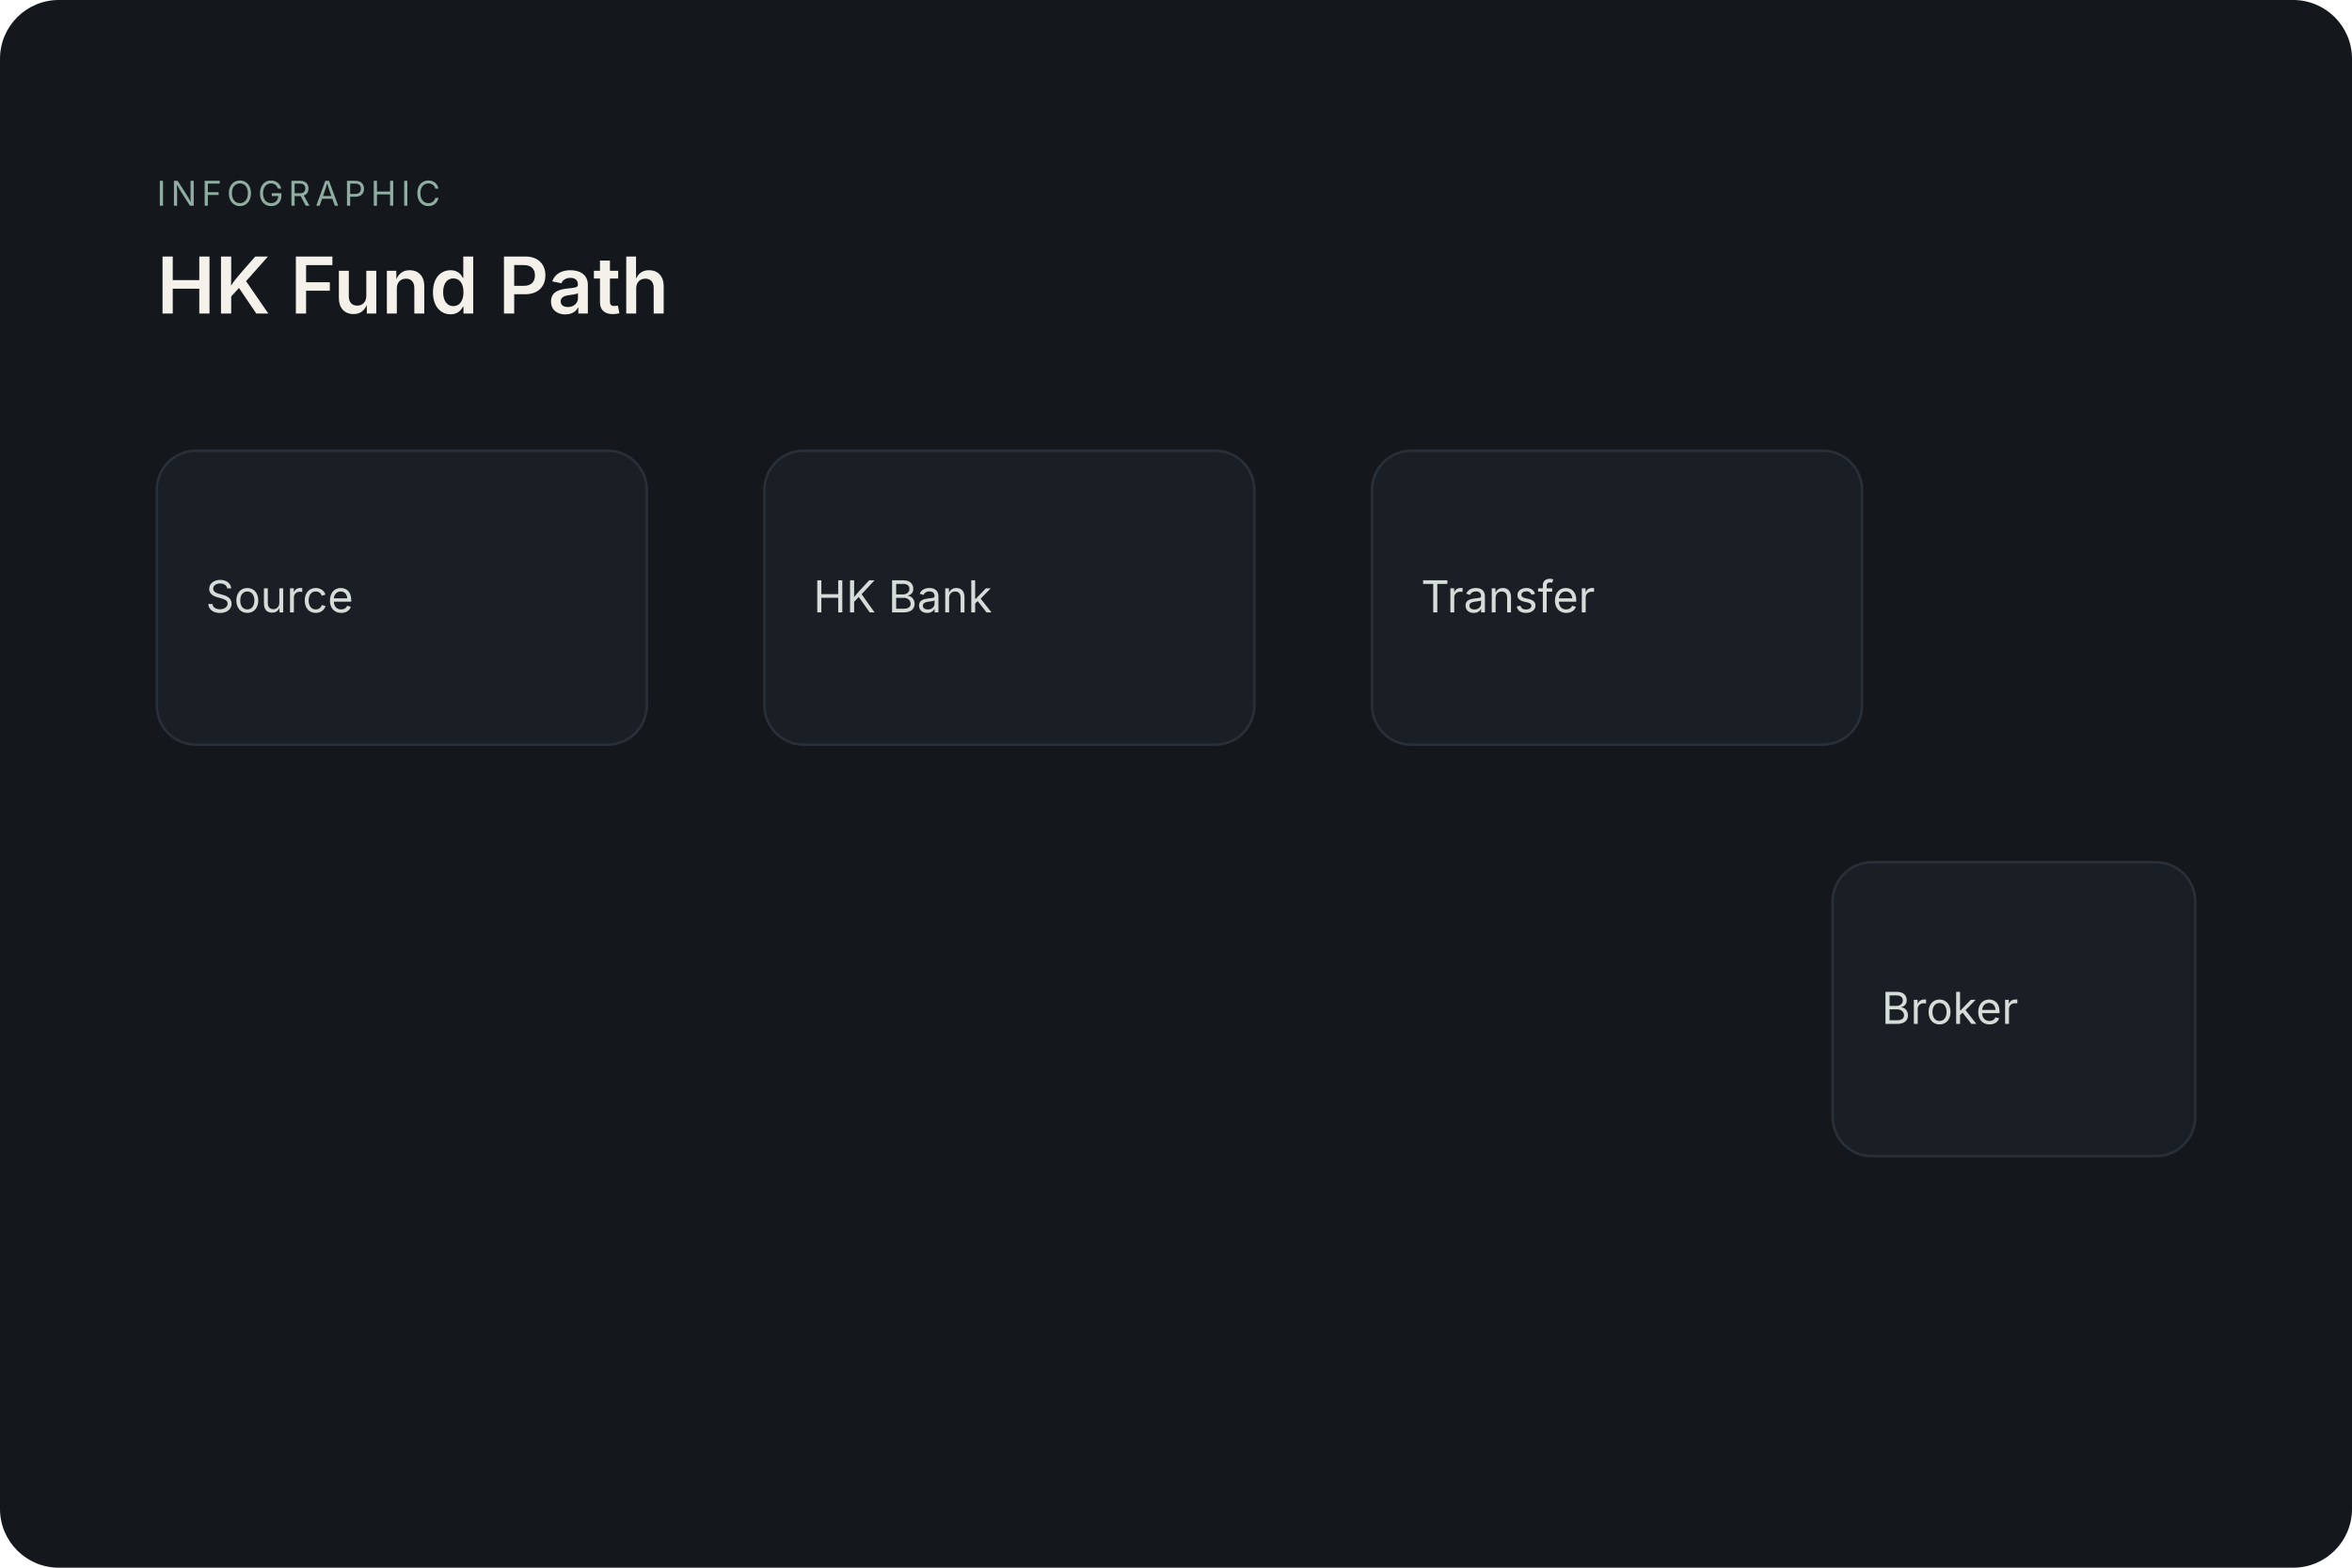
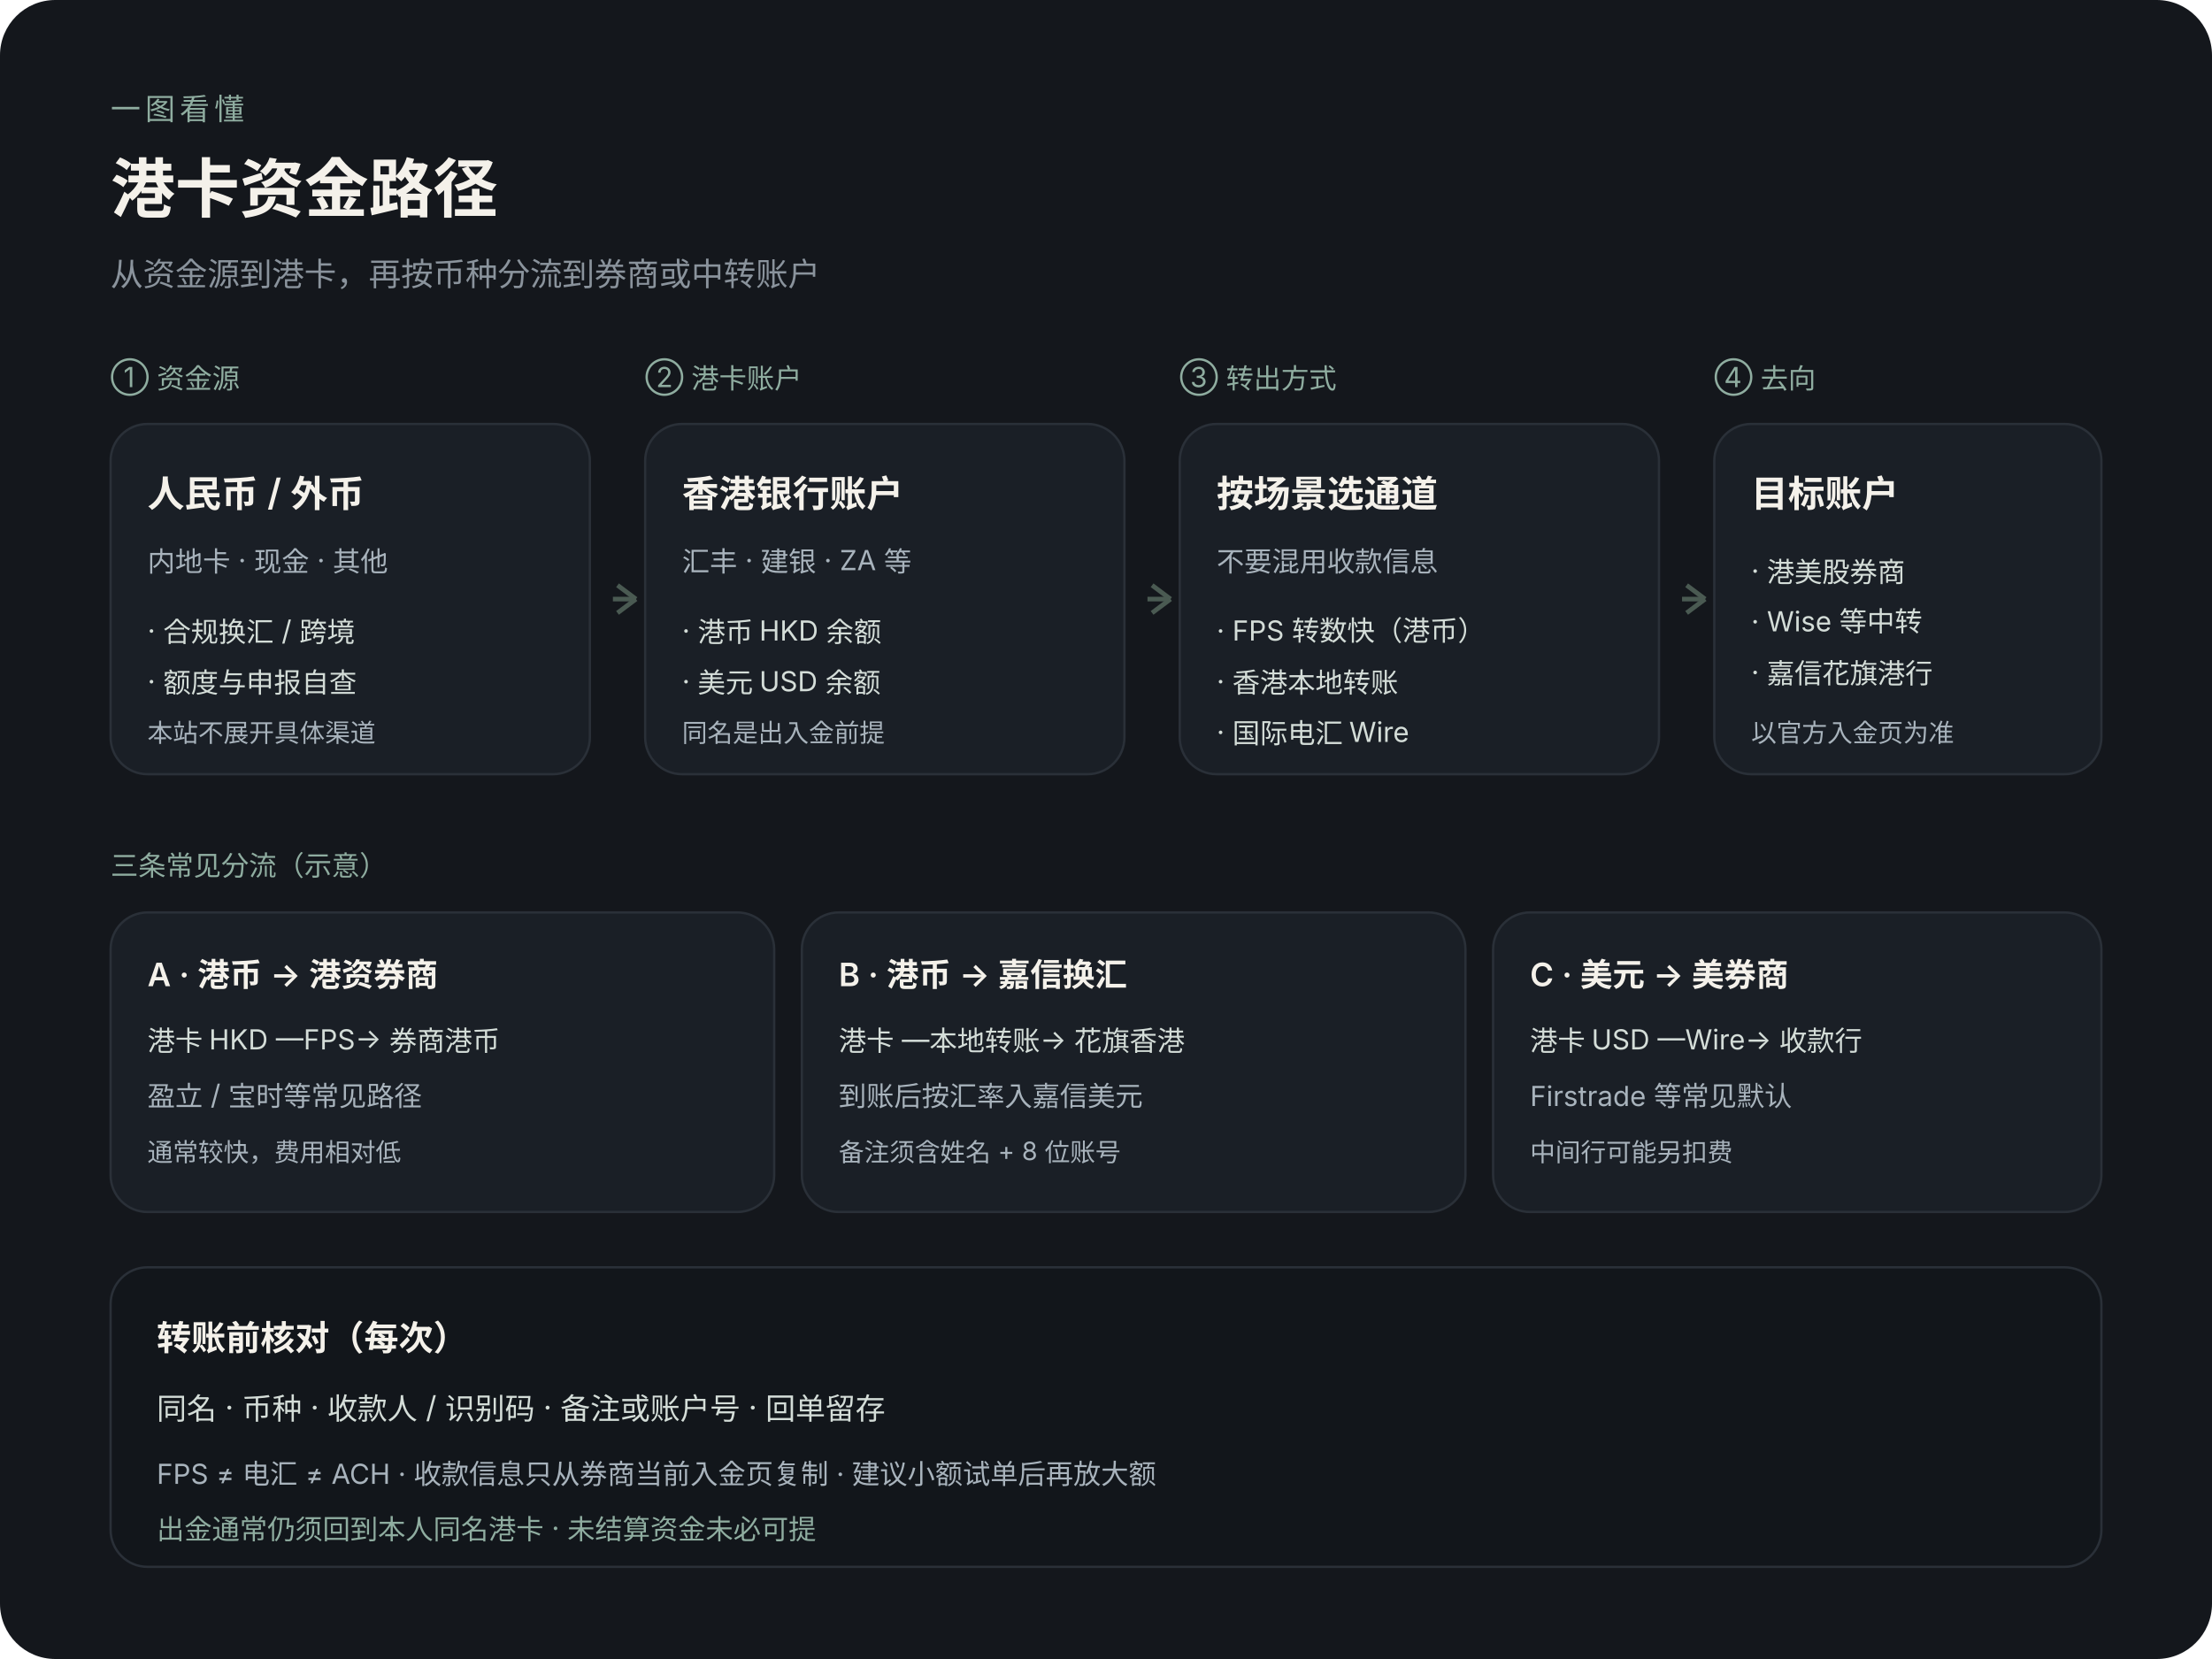
- <svg xmlns="http://www.w3.org/2000/svg" viewBox="0 0 960 640" fill="none">
-   <rect width="960" height="640" rx="24" fill="#14171C" />
-   <text x="64" y="84" fill="#8FADA0" font-family="Inter, sans-serif" font-size="14" letter-spacing="2">INFOGRAPHIC</text>
-   <text x="64" y="128" fill="#F4F1EA" font-family="Inter, sans-serif" font-size="32" font-weight="600">HK Fund Path</text>
-   <rect x="64" y="184" width="200" height="120" rx="16" stroke="#2A3038" fill="#1A1F26" />
-   <text x="84" y="250" fill="#D4DDD8" font-family="Inter, sans-serif" font-size="18">Source</text>
-   <rect x="312" y="184" width="200" height="120" rx="16" stroke="#2A3038" fill="#1A1F26" />
-   <text x="332" y="250" fill="#D4DDD8" font-family="Inter, sans-serif" font-size="18">HK Bank</text>
-   <rect x="560" y="184" width="200" height="120" rx="16" stroke="#2A3038" fill="#1A1F26" />
-   <text x="580" y="250" fill="#D4DDD8" font-family="Inter, sans-serif" font-size="18">Transfer</text>
-   <rect x="748" y="352" width="148" height="120" rx="16" stroke="#2A3038" fill="#1A1F26" />
-   <text x="768" y="418" fill="#D4DDD8" font-family="Inter, sans-serif" font-size="18">Broker</text>
+ <svg xmlns="http://www.w3.org/2000/svg" viewBox="0 0 960 720" fill="none">
+   <rect width="960" height="720" rx="24" fill="#14171C" />
+   <text x="48" y="52" fill="#8FADA0" font-family="Inter, PingFang SC, sans-serif" font-size="13" letter-spacing="2">一图看懂</text>
+   <text x="48" y="92" fill="#F4F1EA" font-family="Inter, PingFang SC, sans-serif" font-size="28" font-weight="600">港卡资金路径</text>
+   <text x="48" y="124" fill="#8A939C" font-family="Inter, PingFang SC, sans-serif" font-size="14">从资金源到港卡，再按币种分流到券商或中转账户</text>
+   <text x="48" y="168" fill="#8FADA0" font-family="Inter, PingFang SC, sans-serif" font-size="12">① 资金源</text>
+   <text x="280" y="168" fill="#8FADA0" font-family="Inter, PingFang SC, sans-serif" font-size="12">② 港卡账户</text>
+   <text x="512" y="168" fill="#8FADA0" font-family="Inter, PingFang SC, sans-serif" font-size="12">③ 转出方式</text>
+   <text x="744" y="168" fill="#8FADA0" font-family="Inter, PingFang SC, sans-serif" font-size="12">④ 去向</text>
+   <rect x="48" y="184" width="208" height="152" rx="16" stroke="#2A3038" fill="#1A1F26" />
+   <text x="64" y="220" fill="#F4F1EA" font-family="Inter, PingFang SC, sans-serif" font-size="16" font-weight="600">人民币 / 外币</text>
+   <text x="64" y="248" fill="#A8B3BC" font-family="Inter, PingFang SC, sans-serif" font-size="12">内地卡 · 现金 · 其他</text>
+   <text x="64" y="278" fill="#D4DDD8" font-family="Inter, PingFang SC, sans-serif" font-size="12">· 合规换汇 / 跨境</text>
+   <text x="64" y="300" fill="#D4DDD8" font-family="Inter, PingFang SC, sans-serif" font-size="12">· 额度与申报自查</text>
+   <text x="64" y="322" fill="#A8B3BC" font-family="Inter, PingFang SC, sans-serif" font-size="11">本站不展开具体渠道</text>
+   <path d="M266 260 H276" stroke="#4A5A52" stroke-width="2" />
+   <path d="M276 260 L268 254 M276 260 L268 266" stroke="#4A5A52" stroke-width="2" fill="none" />
+   <rect x="280" y="184" width="208" height="152" rx="16" stroke="#2A3038" fill="#1A1F26" />
+   <text x="296" y="220" fill="#F4F1EA" font-family="Inter, PingFang SC, sans-serif" font-size="16" font-weight="600">香港银行账户</text>
+   <text x="296" y="248" fill="#A8B3BC" font-family="Inter, PingFang SC, sans-serif" font-size="12">汇丰 · 建银 · ZA 等</text>
+   <text x="296" y="278" fill="#D4DDD8" font-family="Inter, PingFang SC, sans-serif" font-size="12">· 港币 HKD 余额</text>
+   <text x="296" y="300" fill="#D4DDD8" font-family="Inter, PingFang SC, sans-serif" font-size="12">· 美元 USD 余额</text>
+   <text x="296" y="322" fill="#A8B3BC" font-family="Inter, PingFang SC, sans-serif" font-size="11">同名是出入金前提</text>
+   <path d="M498 260 H508" stroke="#4A5A52" stroke-width="2" />
+   <path d="M508 260 L500 254 M508 260 L500 266" stroke="#4A5A52" stroke-width="2" fill="none" />
+   <rect x="512" y="184" width="208" height="152" rx="16" stroke="#2A3038" fill="#1A1F26" />
+   <text x="528" y="220" fill="#F4F1EA" font-family="Inter, PingFang SC, sans-serif" font-size="16" font-weight="600">按场景选通道</text>
+   <text x="528" y="248" fill="#A8B3BC" font-family="Inter, PingFang SC, sans-serif" font-size="12">不要混用收款信息</text>
+   <text x="528" y="278" fill="#D4DDD8" font-family="Inter, PingFang SC, sans-serif" font-size="12">· FPS 转数快（港币）</text>
+   <text x="528" y="300" fill="#D4DDD8" font-family="Inter, PingFang SC, sans-serif" font-size="12">· 香港本地转账</text>
+   <text x="528" y="322" fill="#D4DDD8" font-family="Inter, PingFang SC, sans-serif" font-size="12">· 国际电汇 Wire</text>
+   <path d="M730 260 H740" stroke="#4A5A52" stroke-width="2" />
+   <path d="M740 260 L732 254 M740 260 L732 266" stroke="#4A5A52" stroke-width="2" fill="none" />
+   <rect x="744" y="184" width="168" height="152" rx="16" stroke="#2A3038" fill="#1A1F26" />
+   <text x="760" y="220" fill="#F4F1EA" font-family="Inter, PingFang SC, sans-serif" font-size="16" font-weight="600">目标账户</text>
+   <text x="760" y="252" fill="#D4DDD8" font-family="Inter, PingFang SC, sans-serif" font-size="12">· 港美股券商</text>
+   <text x="760" y="274" fill="#D4DDD8" font-family="Inter, PingFang SC, sans-serif" font-size="12">· Wise 等中转</text>
+   <text x="760" y="296" fill="#D4DDD8" font-family="Inter, PingFang SC, sans-serif" font-size="12">· 嘉信花旗港行</text>
+   <text x="760" y="322" fill="#A8B3BC" font-family="Inter, PingFang SC, sans-serif" font-size="11">以官方入金页为准</text>
+   <text x="48" y="380" fill="#8FADA0" font-family="Inter, PingFang SC, sans-serif" font-size="12">三条常见分流（示意）</text>
+   <rect x="48" y="396" width="288" height="130" rx="16" stroke="#2A3038" fill="#1A1F26" />
+   <text x="64" y="428" fill="#F4F1EA" font-family="Inter, PingFang SC, sans-serif" font-size="14" font-weight="600">A · 港币 → 港资券商</text>
+   <text x="64" y="456" fill="#D4DDD8" font-family="Inter, PingFang SC, sans-serif" font-size="12">港卡 HKD —FPS→ 券商港币</text>
+   <text x="64" y="480" fill="#A8B3BC" font-family="Inter, PingFang SC, sans-serif" font-size="12">盈立 / 宝时等常见路径</text>
+   <text x="64" y="504" fill="#A8B3BC" font-family="Inter, PingFang SC, sans-serif" font-size="11">通常较快，费用相对低</text>
+   <rect x="348" y="396" width="288" height="130" rx="16" stroke="#2A3038" fill="#1A1F26" />
+   <text x="364" y="428" fill="#F4F1EA" font-family="Inter, PingFang SC, sans-serif" font-size="14" font-weight="600">B · 港币 → 嘉信换汇</text>
+   <text x="364" y="456" fill="#D4DDD8" font-family="Inter, PingFang SC, sans-serif" font-size="12">港卡 —本地转账→ 花旗香港</text>
+   <text x="364" y="480" fill="#A8B3BC" font-family="Inter, PingFang SC, sans-serif" font-size="12">到账后按汇率入嘉信美元</text>
+   <text x="364" y="504" fill="#A8B3BC" font-family="Inter, PingFang SC, sans-serif" font-size="11">备注须含姓名 + 8 位账号</text>
+   <rect x="648" y="396" width="264" height="130" rx="16" stroke="#2A3038" fill="#1A1F26" />
+   <text x="664" y="428" fill="#F4F1EA" font-family="Inter, PingFang SC, sans-serif" font-size="14" font-weight="600">C · 美元 → 美券商</text>
+   <text x="664" y="456" fill="#D4DDD8" font-family="Inter, PingFang SC, sans-serif" font-size="12">港卡 USD —Wire→ 收款行</text>
+   <text x="664" y="480" fill="#A8B3BC" font-family="Inter, PingFang SC, sans-serif" font-size="12">Firstrade 等常见默认</text>
+   <text x="664" y="504" fill="#A8B3BC" font-family="Inter, PingFang SC, sans-serif" font-size="11">中间行可能另扣费</text>
+   <rect x="48" y="550" width="864" height="130" rx="16" stroke="#2A3038" fill="#12161B" />
+   <text x="68" y="586" fill="#F4F1EA" font-family="Inter, PingFang SC, sans-serif" font-size="15" font-weight="600">转账前核对（每次）</text>
+   <text x="68" y="616" fill="#D4DDD8" font-family="Inter, PingFang SC, sans-serif" font-size="13">同名 · 币种 · 收款人 / 识别码 · 备注或账户号 · 回单留存</text>
+   <text x="68" y="644" fill="#A8B3BC" font-family="Inter, PingFang SC, sans-serif" font-size="12">FPS ≠ 电汇 ≠ ACH · 收款信息只从券商当前入金页复制 · 建议小额试单后再放大额</text>
+   <text x="68" y="668" fill="#8FADA0" font-family="Inter, PingFang SC, sans-serif" font-size="12">出金通常仍须回到本人同名港卡 · 未结算资金未必可提</text>
</svg>
